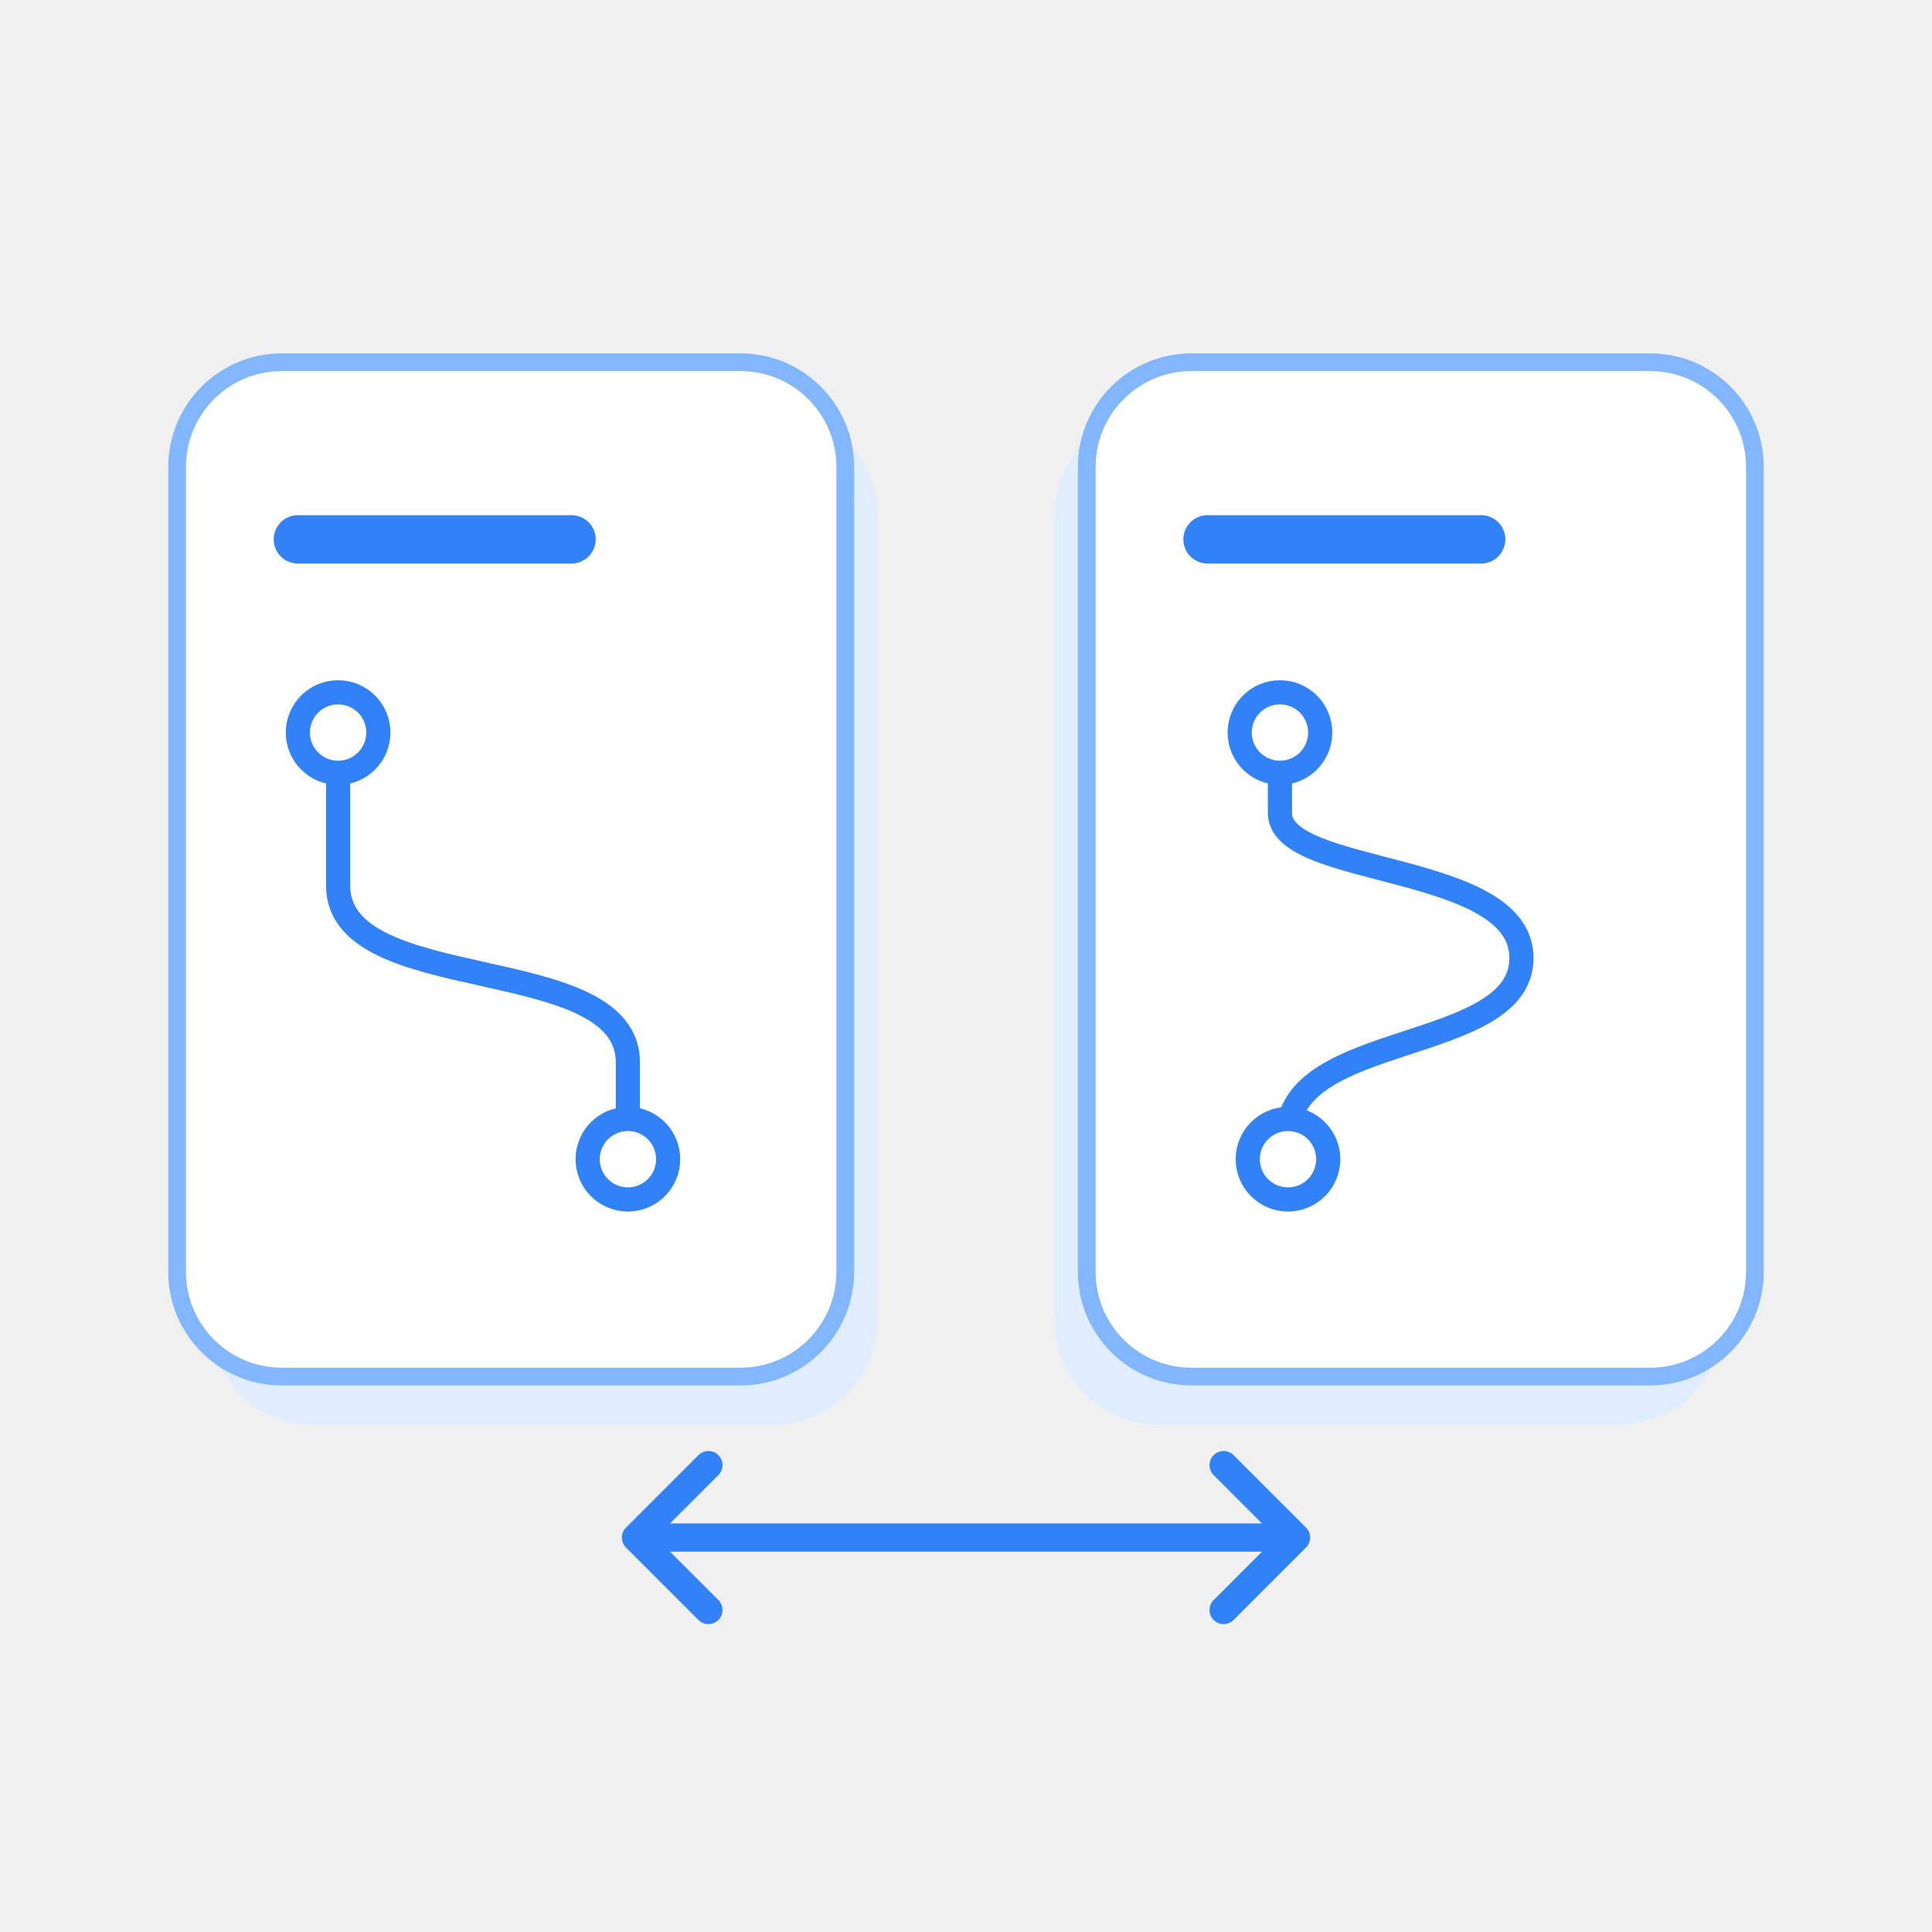
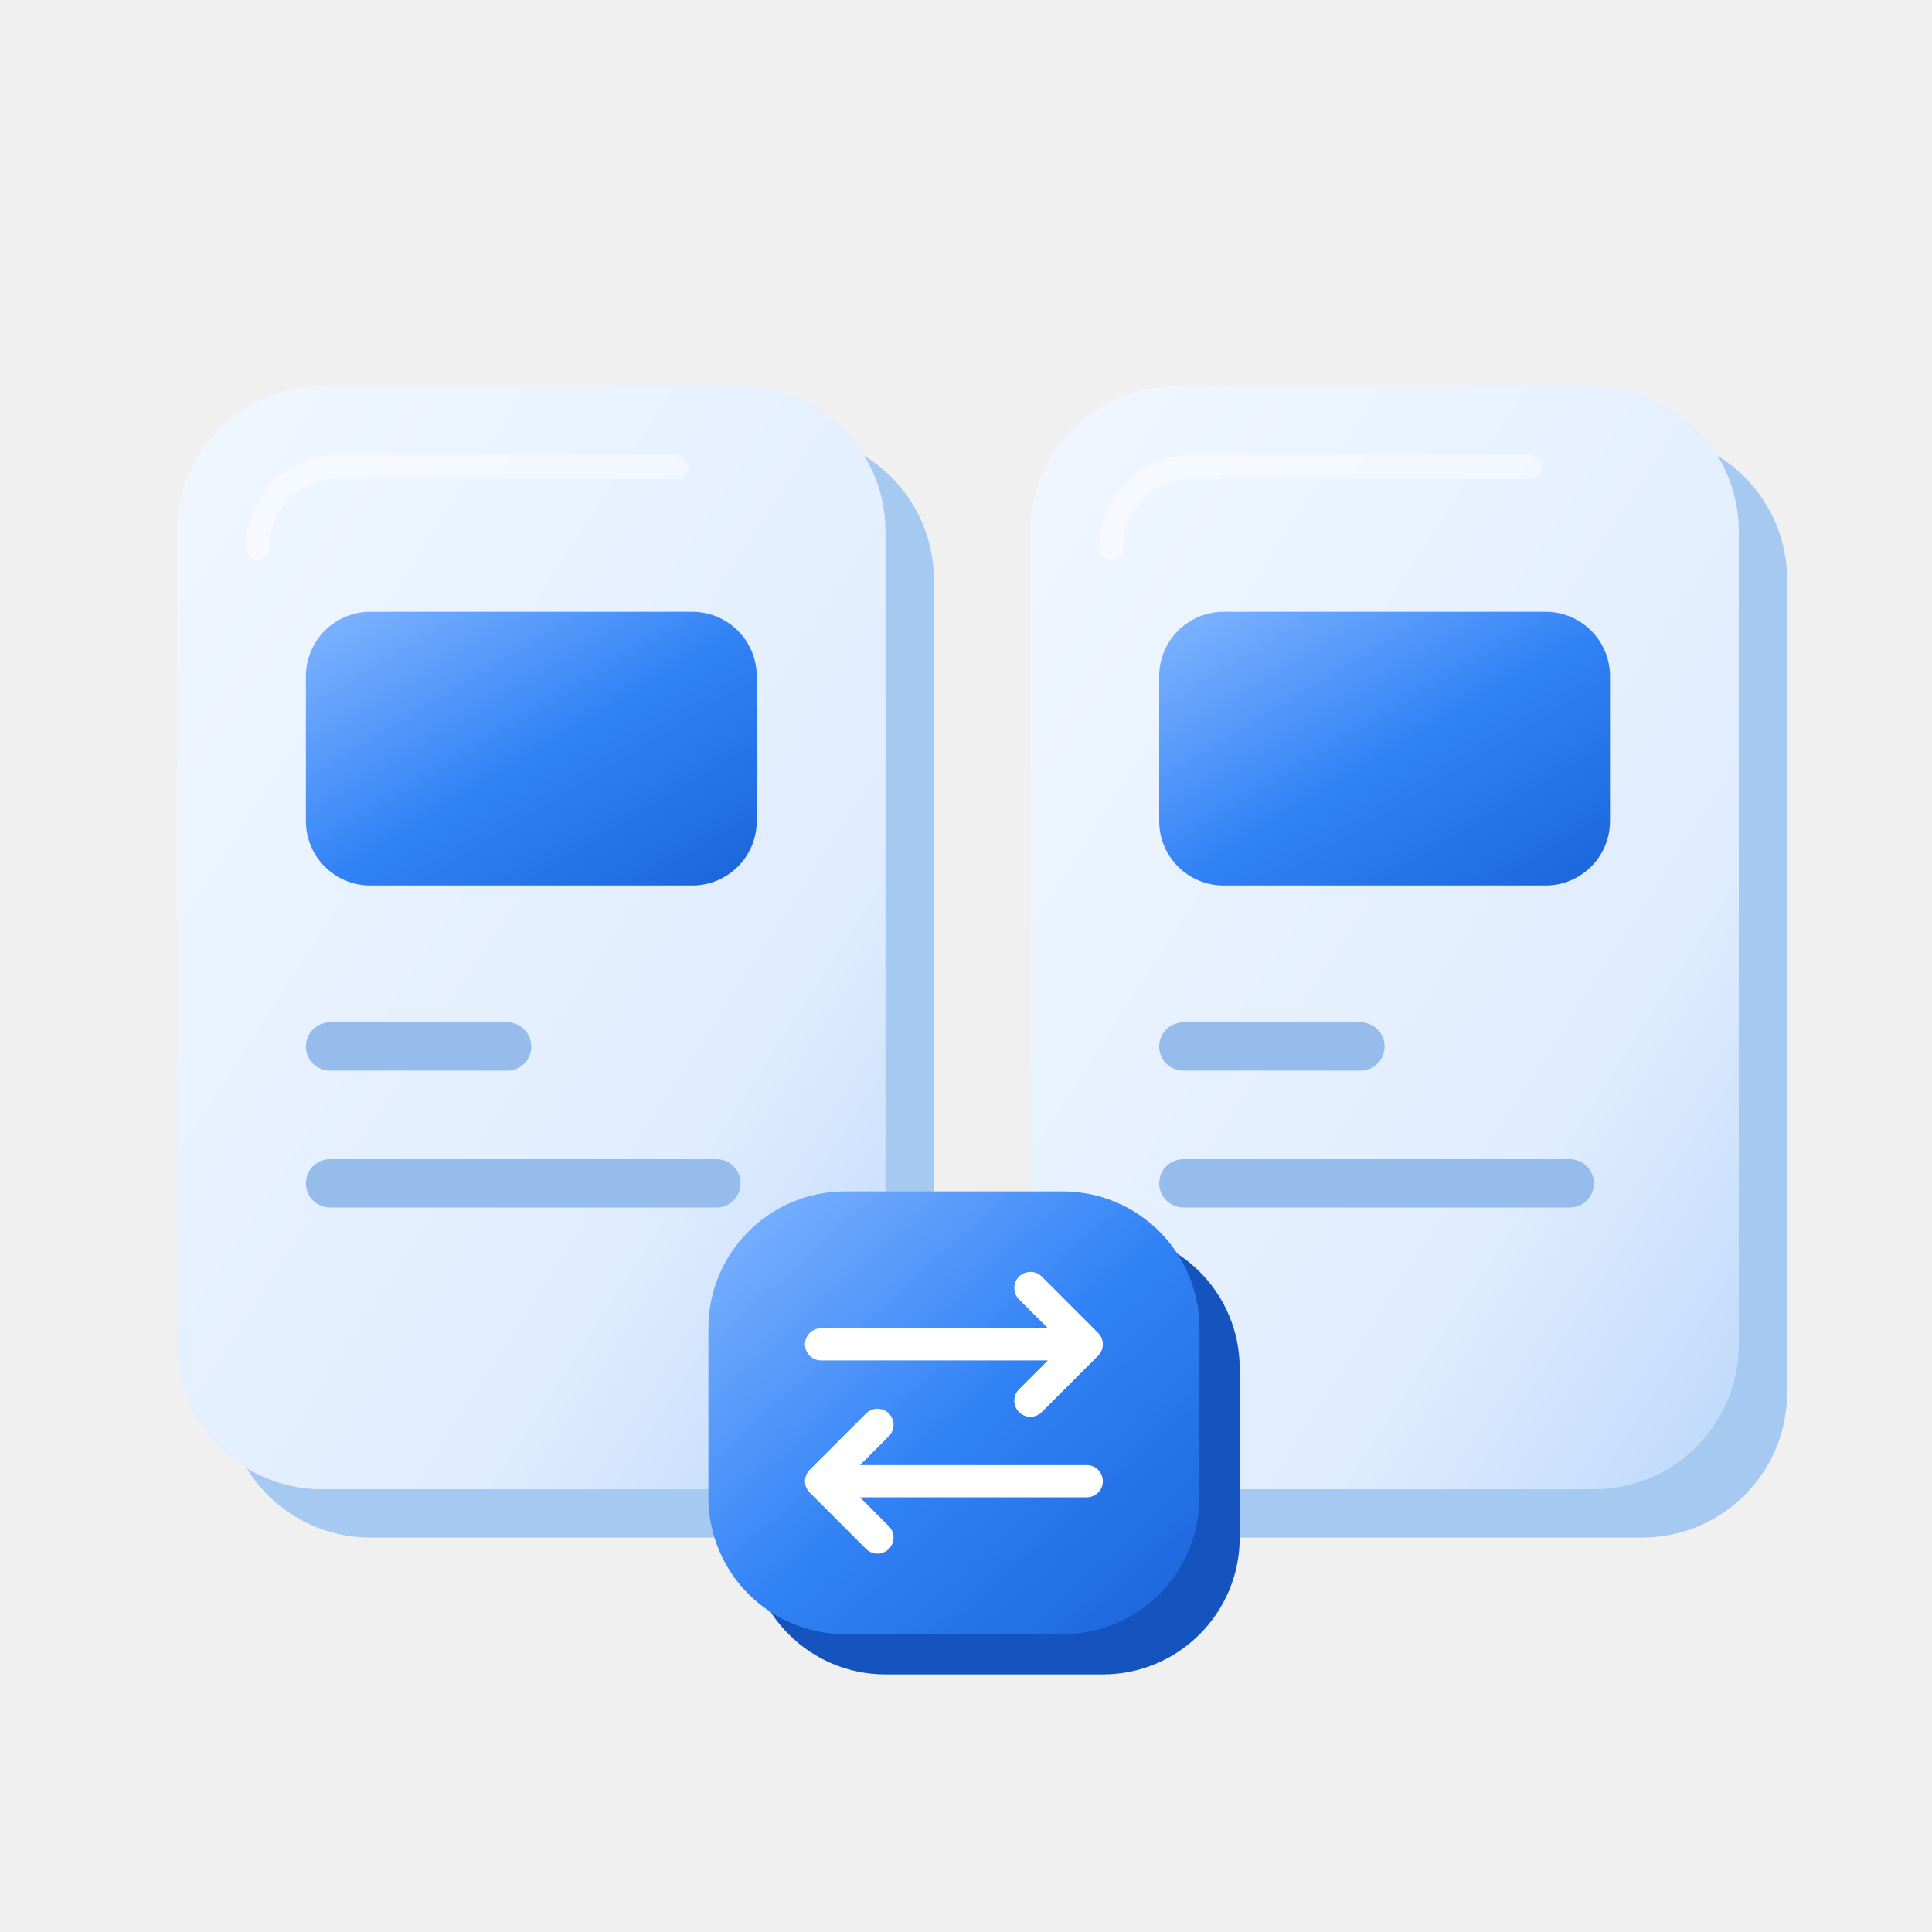
- <svg xmlns="http://www.w3.org/2000/svg" width="240" height="240" viewBox="0 0 240 240">
+ <svg xmlns="http://www.w3.org/2000/svg" width="240" height="240" viewBox="0 0 240 240" fill="none">
+   <defs>
+     <linearGradient id="blue" x1="0" y1="0" x2="1" y2="1">
+       <stop stop-color="#82B6FF" />
+       <stop offset=".52" stop-color="#3182F6" />
+       <stop offset="1" stop-color="#1B64DA" />
+     </linearGradient>
+     <linearGradient id="paper" x1="0" y1="0" x2="1" y2="1">
+       <stop stop-color="#F1F7FF" />
+       <stop offset=".7" stop-color="#E0EDFF" />
+       <stop offset="1" stop-color="#BCD8FA" />
+     </linearGradient>
+   </defs>
  <g stroke-linecap="round" stroke-linejoin="round">
-     <rect x="26" y="51" width="83" height="126" rx="13" fill="#E0EDFF" />
-     <rect x="131" y="51" width="83" height="126" rx="13" fill="#E0EDFF" />
-     <rect x="22" y="45" width="83" height="126" rx="13" fill="#FFFFFF" stroke="#82B6FF" stroke-width="2.2" />
-     <rect x="135" y="45" width="83" height="126" rx="13" fill="#FFFFFF" stroke="#82B6FF" stroke-width="2.2" />
-     <path d="M37 67h34m79 0h34" stroke="#3182F6" stroke-width="6" />
-     <path d="M42 91v19c0 14 36 8 36 22v12m81-53v10c0 8 30 6 30 18s-29 9-29 22v3" stroke="#3182F6" stroke-width="3" fill="none" />
-     <g fill="#FFFFFF" stroke="#3182F6" stroke-width="3">
-       <circle cx="42" cy="91" r="5" />
-       <circle cx="78" cy="144" r="5" />
-       <circle cx="159" cy="91" r="5" />
-       <circle cx="160" cy="144" r="5" />
-     </g>
-     <path d="M79 191h82m-9-9 9 9-9 9m-64-18-9 9 9 9" stroke="#3182F6" stroke-width="3.5" fill="none" />
+     <rect x="28" y="54" width="88" height="137" rx="18" fill="#A6C9F2" />
+     <rect x="22" y="48" width="88" height="137" rx="18" fill="url(#paper)" />
+     <rect x="134" y="54" width="88" height="137" rx="18" fill="#A6C9F2" />
+     <rect x="128" y="48" width="88" height="137" rx="18" fill="url(#paper)" />
+     <path d="M32 68a10 10 0 0 1 10-10h42m54 10a10 10 0 0 1 10-10h42" stroke="#FFFFFF" stroke-opacity=".45" stroke-width="3" />
+     <rect x="38" y="76" width="56" height="34" rx="8" fill="url(#blue)" />
+     <rect x="144" y="76" width="56" height="34" rx="8" fill="url(#blue)" />
+     <path d="M41 130h22m-22 17h48m58-17h22m-22 17h48" stroke="#96BCEC" stroke-width="6" />
+     <rect x="93" y="153" width="61" height="55" rx="17" fill="#1554BE" />
+     <rect x="88" y="148" width="61" height="55" rx="17" fill="url(#blue)" />
+     <path d="M102 167h33m-7-7 7 7-7 7m7 10h-33m7-7-7 7 7 7" stroke="#FFFFFF" stroke-width="4" />
  </g>
</svg>
